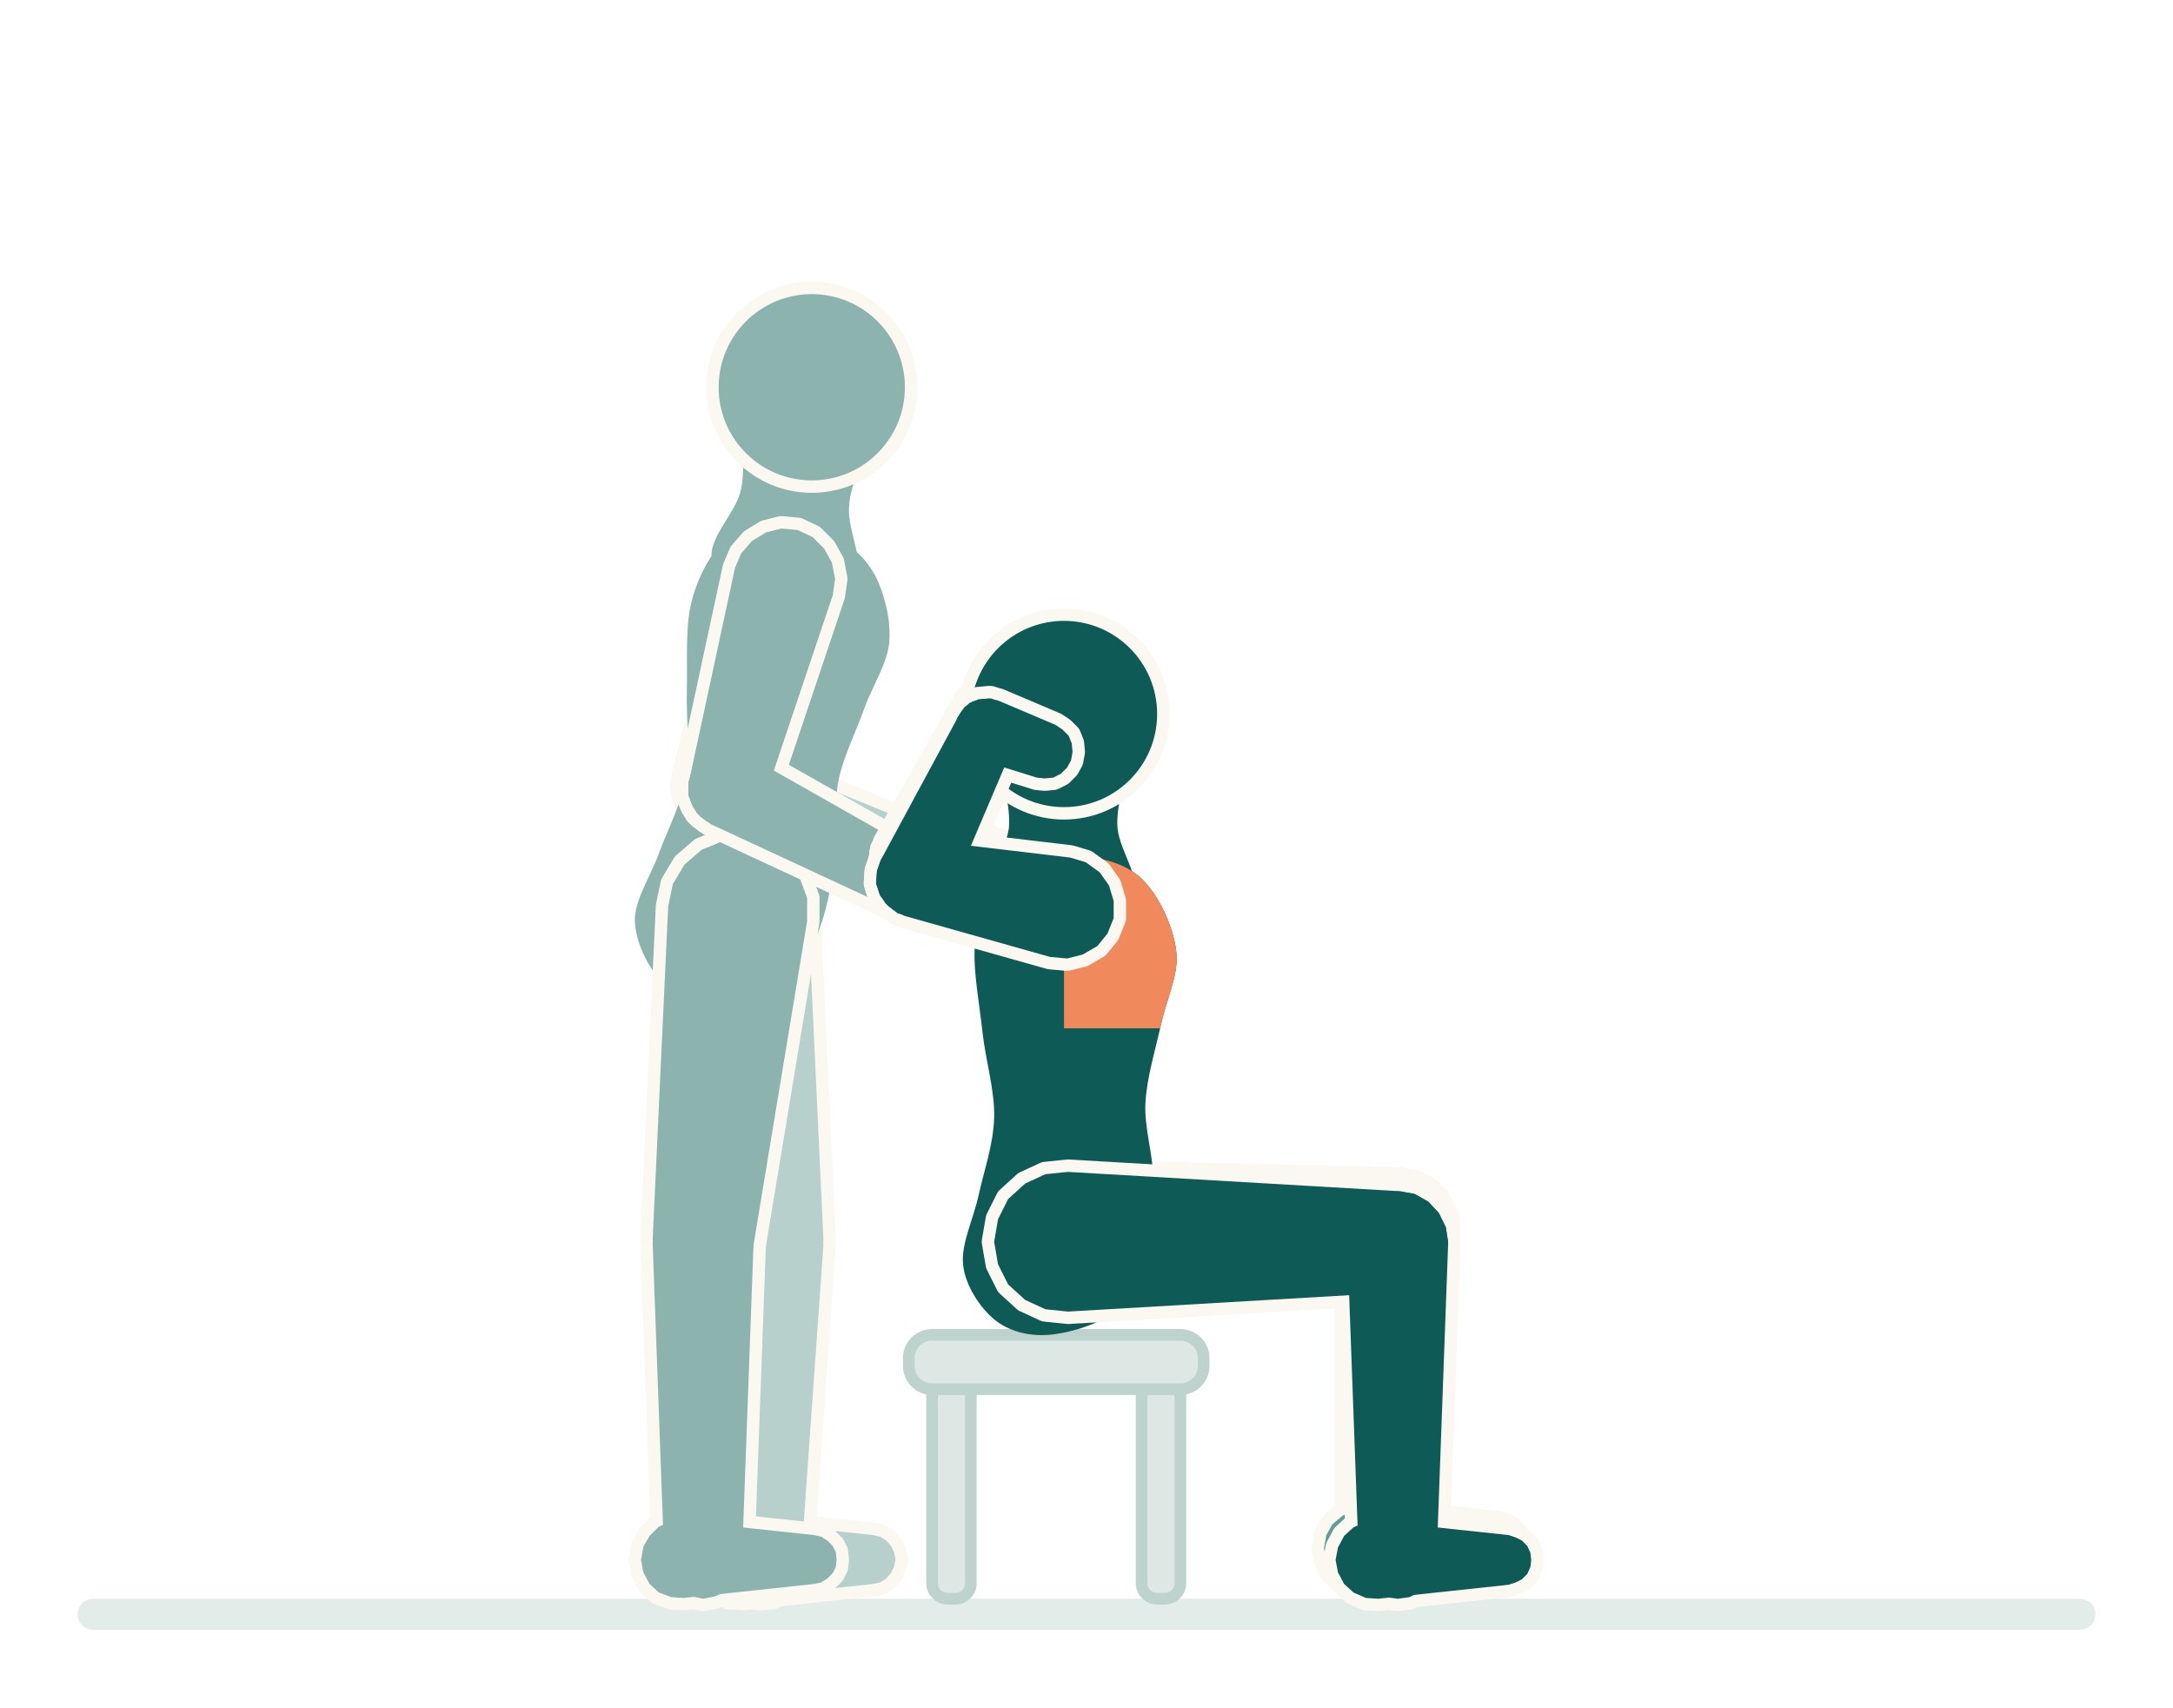
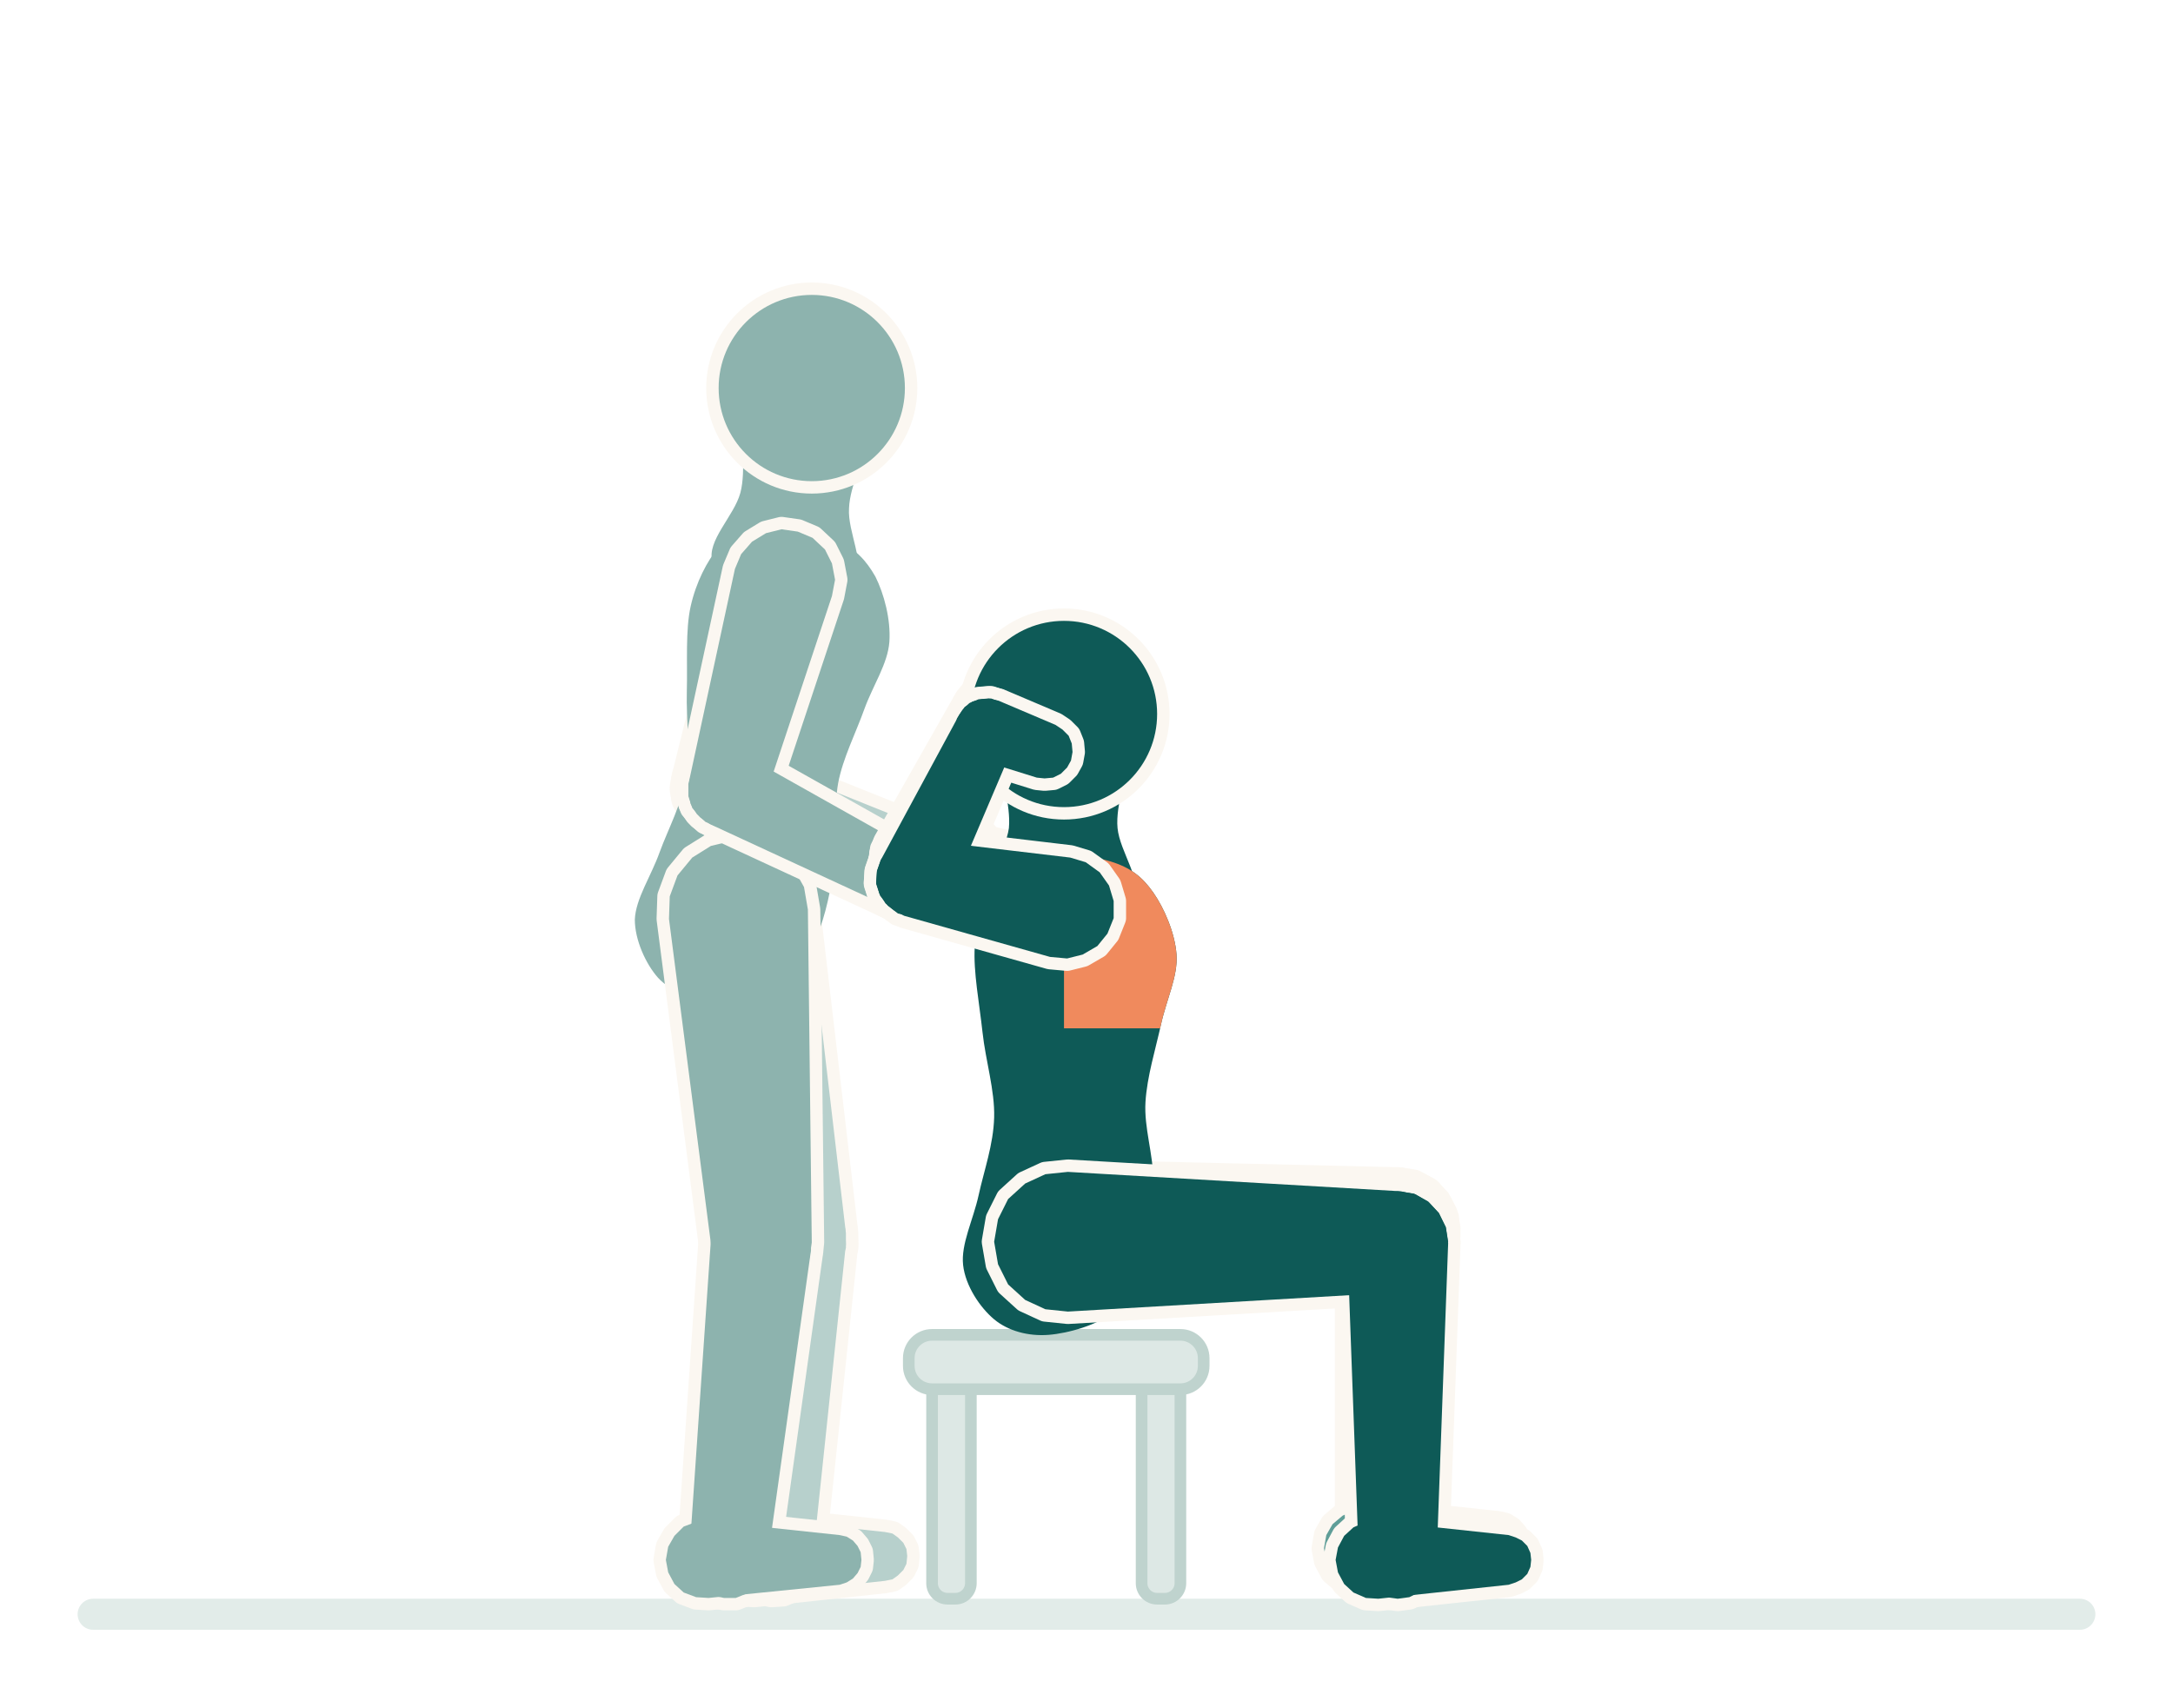
<svg xmlns="http://www.w3.org/2000/svg" viewBox="-137.1 -160 280 220" width="280" height="220">
  <defs>
    <clipPath id="ej-064-torso">
      <path d="M6 -49C8.6 -48.2 10.1 -47 11.5 -45C12.9 -43 14.3 -39.8 14.5 -37C14.7 -34.2 13.2 -31.2 12.5 -28C11.8 -24.8 10.7 -21.3 10.5 -18C10.3 -14.7 11.5 -11.3 11.5 -8C11.5 -4.7 11.3 -0.8 10.5 2C9.7 4.8 8.6 7.3 6.5 9C4.4 10.7 0.6 11.8 -2 12C-4.6 12.2 -7.2 11.5 -9 10C-10.8 8.5 -12.7 5.7 -13 3C-13.3 0.3 -11.7 -2.8 -11 -6C-10.3 -9.2 -9.1 -12.5 -9 -16C-8.9 -19.5 -10.1 -23.3 -10.5 -27C-10.9 -30.7 -11.7 -34.8 -11.5 -38C-11.2 -41.2 -10.2 -44 -9 -46C-7.7 -48 -6.5 -49.5 -4 -50C-1.5 -50.5 3.4 -49.8 6 -49Z" />
    </clipPath>
    <clipPath id="ej-064-cuello">
      <path d="M0 -38C-3.1 -38 -8.3 -41.4 -9.5 -44C-10.7 -46.5 -7.5 -50.2 -7.1 -53.3C-6.8 -56.4 -8.4 -60.1 -7.2 -62.6C-6 -65 -2.4 -68 0 -68C2.4 -68 6.1 -65 7.2 -62.6C8.4 -60.1 6.6 -56.4 6.9 -53.3C7.2 -50.2 10.2 -46.5 9 -44C7.9 -41.4 3.1 -38 0 -38Z" />
    </clipPath>
    <clipPath id="ej-064-c-torso">
      <path d="M12.8 -47.7C15.2 -46.5 16.5 -45.1 17.7 -43C18.8 -40.8 19.7 -37.5 19.5 -34.6C19.3 -31.8 17.4 -29 16.3 -26C15.2 -22.9 13.5 -19.6 12.9 -16.4C12.3 -13.1 13 -9.6 12.5 -6.3C12 -3 11.3 0.8 10.1 3.4C8.9 6.1 7.5 8.5 5.2 9.8C2.9 11.2 -1.1 11.8 -3.7 11.6C-6.2 11.4 -8.7 10.4 -10.3 8.7C-11.9 6.9 -13.3 3.8 -13.3 1.2C-13.2 -1.5 -11.2 -4.4 -10.1 -7.5C-9 -10.5 -7.3 -13.6 -6.7 -17.1C-6.1 -20.6 -6.7 -24.5 -6.6 -28.2C-6.5 -31.9 -6.8 -36.1 -6.1 -39.2C-5.4 -42.3 -4 -45 -2.5 -46.8C-1 -48.6 0.5 -49.9 3 -50.1C5.5 -50.2 10.3 -48.9 12.8 -47.7Z" />
    </clipPath>
    <clipPath id="ej-064-c-cuello">
      <path d="M5.3 -37.6C2.2 -38.1 -2.5 -42.2 -3.3 -44.9C-4.1 -47.6 -0.5 -50.8 0.3 -53.8C1.1 -56.8 0.1 -60.7 1.6 -63C3.1 -65.3 7.1 -67.7 9.5 -67.3C11.8 -67 15 -63.6 15.8 -61C16.6 -58.4 14.4 -54.9 14.3 -51.8C14.1 -48.7 16.5 -44.7 15 -42.3C13.5 -40 8.3 -37.2 5.3 -37.6Z" />
    </clipPath>
  </defs>
  <line x1="-125.1" y1="48" x2="130.9" y2="48" stroke="#E2ECE9" stroke-width="4" stroke-linecap="round" />
  <rect x="-17" y="16" width="5" height="30" rx="2" fill="#DDE8E5" stroke="#BFD3CE" stroke-width="1.5" />
  <rect x="10" y="16" width="5" height="30" rx="2" fill="#DDE8E5" stroke="#BFD3CE" stroke-width="1.5" />
  <rect x="-20" y="12" width="38" height="7" rx="3" fill="#DDE8E5" stroke="#BFD3CE" stroke-width="1.5" />
-   <g transform="translate(-42 -42.8)">
+   <g transform="translate(-42 -42.7)">
    <g>
-       <path d="M2.5 -14.1L1.8 -12.8L0.7 -11.7L-0.6 -11L-2.1 -10.8L-3.6 -11L-5 -11.7L-6.1 -12.7L-6.8 -14L-7.1 -15.5L-7 -17L-0.3 -44.1L0.5 -46.1L1.9 -47.6L3.7 -48.7L5.8 -49.1L7.9 -48.8L9.8 -47.9L11.3 -46.4L12.2 -44.5L12.5 -42.4L12.1 -40.4Z" fill="#FBF7F1" stroke="#FBF7F1" stroke-width="3.2" stroke-linejoin="round" />
-       <path d="M22.9 -11L23.9 -10.4L24.7 -9.5L25.2 -8.3L25.4 -7.1L25.1 -5.9L24.5 -4.9L23.7 -4L22.6 -3.5L21.4 -3.3L20.2 -3.5L-3.7 -11L-5.1 -11.7L-6.2 -12.9L-6.9 -14.3L-7.2 -15.9L-6.9 -17.5L-6.1 -18.9L-4.9 -20L-3.4 -20.6L-1.8 -20.8L-0.3 -20.4Z" fill="#FBF7F1" stroke="#FBF7F1" stroke-width="3.2" stroke-linejoin="round" />
-       <path d="M29.5 -10.9L30.6 -10.7L31.6 -10.1L32.3 -9.4L32.8 -8.4L33 -7.3L32.8 -6.2L32.3 -5.2L31.6 -4.4L30.6 -3.9L29.5 -3.7L21.6 -3.3L20.3 -3.4L19.1 -4L18.2 -4.9L17.6 -6L17.4 -7.3L17.6 -8.6L18.2 -9.7L19.1 -10.6L20.3 -11.1L21.6 -11.3Z" fill="#FBF7F1" stroke="#FBF7F1" stroke-width="3.2" stroke-linejoin="round" />
-       <path d="M2.5 -14.1L1.8 -12.8L0.7 -11.7L-0.6 -11L-2.1 -10.8L-3.6 -11L-5 -11.7L-6.1 -12.7L-6.8 -14L-7.1 -15.5L-7 -17L-0.3 -44.1L0.5 -46.1L1.9 -47.6L3.7 -48.7L5.8 -49.1L7.9 -48.8L9.8 -47.9L11.3 -46.4L12.2 -44.5L12.5 -42.4L12.1 -40.4Z" fill="#B7D0CC" />
-       <path d="M22.9 -11L23.9 -10.4L24.7 -9.5L25.2 -8.3L25.4 -7.1L25.1 -5.9L24.5 -4.9L23.7 -4L22.6 -3.5L21.4 -3.3L20.2 -3.5L-3.7 -11L-5.1 -11.7L-6.2 -12.9L-6.9 -14.3L-7.2 -15.9L-6.9 -17.5L-6.1 -18.9L-4.9 -20L-3.4 -20.6L-1.8 -20.8L-0.3 -20.4Z" fill="#B7D0CC" />
-       <path d="M29.5 -10.9L30.6 -10.7L31.6 -10.1L32.3 -9.4L32.8 -8.4L33 -7.3L32.8 -6.2L32.3 -5.2L31.6 -4.4L30.6 -3.9L29.5 -3.7L21.6 -3.3L20.3 -3.4L19.1 -4L18.2 -4.9L17.6 -6L17.4 -7.3L17.6 -8.6L18.2 -9.7L19.1 -10.6L20.3 -11.1L21.6 -11.3Z" fill="#B7D0CC" />
+       <path d="M2.5 -14.1L1.8 -12.8L0.7 -11.7L-0.7 -11L-2.1 -10.8L-3.6 -11L-5 -11.7L-6.1 -12.7L-6.9 -14L-7.2 -15.5L-7 -17L-0.3 -44.1L0.5 -46.1L1.9 -47.6L3.7 -48.7L5.8 -49.1L7.9 -48.8L9.8 -47.9L11.3 -46.4L12.2 -44.5L12.5 -42.4L12.1 -40.4Z" fill="#FBF7F1" stroke="#FBF7F1" stroke-width="3.2" stroke-linejoin="round" />
+       <path d="M22.9 -11.1L23.9 -10.5L24.7 -9.6L25.2 -8.5L25.4 -7.2L25.1 -6L24.5 -5L23.7 -4.1L22.6 -3.6L21.4 -3.4L20.2 -3.6L-3.7 -11L-5.1 -11.7L-6.2 -12.9L-7 -14.3L-7.2 -15.9L-6.9 -17.5L-6.1 -18.9L-4.9 -20L-3.5 -20.6L-1.9 -20.8L-0.3 -20.4Z" fill="#FBF7F1" stroke="#FBF7F1" stroke-width="3.2" stroke-linejoin="round" />
+       <path d="M29.5 -11L30.6 -10.8L31.6 -10.2L32.3 -9.4L32.8 -8.5L33 -7.4L32.8 -6.3L32.3 -5.3L31.6 -4.5L30.6 -4L29.5 -3.8L21.6 -3.4L20.3 -3.5L19.1 -4.1L18.2 -5L17.6 -6.1L17.4 -7.4L17.6 -8.7L18.2 -9.8L19.1 -10.7L20.3 -11.2L21.6 -11.4Z" fill="#FBF7F1" stroke="#FBF7F1" stroke-width="3.2" stroke-linejoin="round" />
+       <path d="M2.5 -14.1L1.8 -12.8L0.7 -11.7L-0.7 -11L-2.1 -10.8L-3.6 -11L-5 -11.7L-6.1 -12.7L-6.9 -14L-7.2 -15.5L-7 -17L-0.3 -44.1L0.5 -46.1L1.9 -47.6L3.7 -48.7L5.8 -49.1L7.9 -48.8L9.8 -47.9L11.3 -46.4L12.2 -44.5L12.5 -42.4L12.1 -40.4Z" fill="#B7D0CC" />
+       <path d="M22.9 -11.1L23.9 -10.5L24.7 -9.6L25.2 -8.5L25.4 -7.2L25.1 -6L24.5 -5L23.7 -4.1L22.6 -3.6L21.4 -3.4L20.2 -3.6L-3.7 -11L-5.1 -11.7L-6.2 -12.9L-7 -14.3L-7.2 -15.9L-6.9 -17.5L-6.1 -18.9L-4.9 -20L-3.5 -20.6L-1.9 -20.8L-0.3 -20.4Z" fill="#B7D0CC" />
+       <path d="M29.5 -11L30.6 -10.8L31.6 -10.2L32.3 -9.4L32.8 -8.5L33 -7.4L32.8 -6.3L32.3 -5.3L31.6 -4.5L30.6 -4L29.5 -3.8L21.6 -3.4L20.3 -3.5L19.1 -4.1L18.2 -5L17.6 -6.1L17.4 -7.4L17.6 -8.7L18.2 -9.8L19.1 -10.7L20.3 -11.2L21.6 -11.4Z" fill="#B7D0CC" />
    </g>
    <g>
-       <path d="M11 42.5L10.8 44.4L10 46.2L8.7 47.7L7.1 48.7L5.2 49.2L3.2 49.1L1.4 48.5L-0.2 47.3L-1.3 45.7L-1.9 43.8L-8.9 1.5L-8.9 -1.5L-7.9 -4.2L-6.2 -6.5L-3.8 -8.2L-0.9 -9L2 -8.8L4.7 -7.7L6.9 -5.8L8.4 -3.3L9 -0.4Z" fill="#FBF7F1" stroke="#FBF7F1" stroke-width="3.2" stroke-linejoin="round" />
-       <path d="M8.1 84.1L7.7 85.6L6.9 86.9L5.8 87.9L4.4 88.6L2.9 88.7L1.4 88.5L0 87.7L-1 86.6L-1.7 85.3L-1.9 83.7L-2 42.8L-1.7 40.7L-0.7 38.9L0.8 37.4L2.7 36.5L4.7 36.3L6.8 36.7L8.6 37.7L10 39.2L10.8 41.2L11 43.2Z" fill="#FBF7F1" stroke="#FBF7F1" stroke-width="3.2" stroke-linejoin="round" />
-       <path d="M17.4 80.6L18.3 80.8L19.1 81.3L19.7 82L20.1 82.8L20.3 83.7L20.1 84.7L19.7 85.5L19.1 86.2L18.3 86.7L17.4 86.9L0.6 88.7L-1.1 88.6L-2.6 88L-3.9 86.8L-4.7 85.4L-4.9 83.7L-4.7 82.1L-3.9 80.6L-2.6 79.5L-1.1 78.9L0.6 78.8Z" fill="#FBF7F1" stroke="#FBF7F1" stroke-width="3.2" stroke-linejoin="round" />
-       <path d="M11 42.5L10.8 44.4L10 46.2L8.7 47.7L7.1 48.7L5.2 49.2L3.2 49.1L1.4 48.5L-0.2 47.3L-1.3 45.7L-1.9 43.8L-8.9 1.5L-8.9 -1.5L-7.9 -4.2L-6.2 -6.5L-3.8 -8.2L-0.9 -9L2 -8.8L4.7 -7.7L6.9 -5.8L8.4 -3.3L9 -0.4Z" fill="#B7D0CC" />
-       <path d="M8.1 84.1L7.7 85.6L6.9 86.9L5.8 87.9L4.4 88.6L2.9 88.7L1.4 88.5L0 87.7L-1 86.6L-1.7 85.3L-1.9 83.7L-2 42.8L-1.7 40.7L-0.7 38.9L0.8 37.4L2.7 36.5L4.7 36.3L6.8 36.7L8.6 37.7L10 39.2L10.8 41.2L11 43.2Z" fill="#B7D0CC" />
-       <path d="M17.4 80.6L18.3 80.8L19.1 81.3L19.7 82L20.1 82.8L20.3 83.7L20.1 84.7L19.7 85.5L19.1 86.2L18.3 86.7L17.4 86.9L0.6 88.7L-1.1 88.6L-2.6 88L-3.9 86.8L-4.7 85.4L-4.9 83.7L-4.7 82.1L-3.9 80.6L-2.6 79.5L-1.1 78.9L0.6 78.8Z" fill="#B7D0CC" />
+       <path d="M13.9 41.6L13.9 43.5L13.2 45.4L12 47L10.5 48.1L8.6 48.7L6.6 48.8L4.8 48.3L3.1 47.2L1.9 45.7L1.1 43.8L-8.8 2.1L-9 -0.8L-8.2 -3.7L-6.6 -6.1L-4.3 -7.9L-1.6 -8.9L1.4 -8.9L4.1 -8L6.5 -6.3L8.1 -3.9L8.9 -1Z" fill="#FBF7F1" stroke="#FBF7F1" stroke-width="3.2" stroke-linejoin="round" />
+       <path d="M9.6 83.8L9.2 85.3L8.4 86.5L7.2 87.5L5.8 88.1L4.3 88.2L2.8 87.9L1.4 87.1L0.4 86L-0.2 84.6L-0.4 83.1L1 42.1L1.4 40.1L2.4 38.3L3.9 36.9L5.8 36.1L7.9 35.9L9.9 36.3L11.7 37.4L13.1 39L13.8 41L13.9 43Z" fill="#FBF7F1" stroke="#FBF7F1" stroke-width="3.2" stroke-linejoin="round" />
+       <path d="M18.9 80.1L19.9 80.3L20.6 80.8L21.3 81.5L21.7 82.3L21.8 83.2L21.7 84.2L21.3 85L20.6 85.7L19.9 86.2L18.9 86.4L2.1 88.2L0.5 88.1L-1.1 87.5L-2.3 86.4L-3.1 84.9L-3.4 83.2L-3.1 81.6L-2.3 80.1L-1.1 79L0.5 78.4L2.1 78.3Z" fill="#FBF7F1" stroke="#FBF7F1" stroke-width="3.2" stroke-linejoin="round" />
+       <path d="M13.9 41.6L13.9 43.5L13.2 45.4L12 47L10.5 48.1L8.6 48.7L6.6 48.8L4.8 48.3L3.1 47.2L1.9 45.7L1.1 43.8L-8.8 2.1L-9 -0.8L-8.2 -3.7L-6.6 -6.1L-4.3 -7.9L-1.6 -8.9L1.4 -8.9L4.1 -8L6.5 -6.3L8.1 -3.9L8.9 -1Z" fill="#B7D0CC" />
+       <path d="M9.6 83.8L9.2 85.3L8.4 86.5L7.2 87.5L5.8 88.1L4.3 88.2L2.8 87.9L1.4 87.1L0.4 86L-0.2 84.6L-0.4 83.1L1 42.1L1.4 40.1L2.4 38.3L3.9 36.9L5.8 36.1L7.9 35.9L9.9 36.3L11.7 37.4L13.1 39L13.8 41L13.9 43Z" fill="#B7D0CC" />
+       <path d="M18.9 80.1L19.9 80.3L20.6 80.8L21.3 81.5L21.7 82.3L21.8 83.2L21.7 84.2L21.3 85L20.6 85.7L19.9 86.2L18.9 86.4L2.1 88.2L0.5 88.1L-1.1 87.5L-2.3 86.4L-3.1 84.9L-3.4 83.2L-3.1 81.6L-2.3 80.1L-1.1 79L0.5 78.4L2.1 78.3Z" fill="#B7D0CC" />
    </g>
    <path d="M12.8 -47.7C15.2 -46.5 16.5 -45.1 17.7 -43C18.8 -40.8 19.7 -37.5 19.5 -34.6C19.3 -31.8 17.4 -29 16.3 -26C15.2 -22.9 13.5 -19.6 12.9 -16.4C12.3 -13.1 13 -9.6 12.5 -6.3C12 -3 11.3 0.8 10.1 3.4C8.9 6.1 7.5 8.5 5.2 9.8C2.9 11.2 -1.1 11.8 -3.7 11.6C-6.2 11.4 -8.7 10.4 -10.3 8.7C-11.9 6.9 -13.3 3.8 -13.3 1.2C-13.2 -1.5 -11.2 -4.4 -10.1 -7.5C-9 -10.5 -7.3 -13.6 -6.7 -17.1C-6.1 -20.6 -6.7 -24.5 -6.6 -28.2C-6.5 -31.9 -6.8 -36.1 -6.1 -39.2C-5.4 -42.3 -4 -45 -2.5 -46.8C-1 -48.6 0.5 -49.9 3 -50.1C5.5 -50.2 10.3 -48.9 12.8 -47.7Z" fill="#8DB3AE" />
    <path d="M5.3 -37.6C2.2 -38.1 -2.5 -42.2 -3.3 -44.9C-4.1 -47.6 -0.5 -50.8 0.3 -53.8C1.1 -56.8 0.1 -60.7 1.6 -63C3.1 -65.3 7.1 -67.7 9.5 -67.3C11.8 -67 15 -63.6 15.8 -61C16.6 -58.4 14.4 -54.9 14.3 -51.8C14.1 -48.7 16.5 -44.7 15 -42.3C13.5 -40 8.3 -37.2 5.3 -37.6Z" fill="#8DB3AE" />
    <circle cx="9.5" cy="-67.3" r="12" fill="#8DB3AE" stroke="#FBF7F1" stroke-width="3.2" paint-order="stroke" />
    <g>
-       <path d="M1.9 43.8L1.3 45.7L0.2 47.3L-1.4 48.5L-3.2 49.1L-5.2 49.2L-7.1 48.7L-8.7 47.7L-10 46.2L-10.8 44.4L-11 42.5L-9 -0.4L-8.4 -3.3L-6.9 -5.8L-4.7 -7.7L-2 -8.8L0.9 -9L3.8 -8.2L6.2 -6.5L7.9 -4.2L8.9 -1.5L8.9 1.5Z" fill="#FBF7F1" stroke="#FBF7F1" stroke-width="3.2" stroke-linejoin="round" />
-       <path d="M0.5 83.9L0.2 85.4L-0.5 86.8L-1.6 87.9L-3 88.5L-4.5 88.8L-6 88.5L-7.4 87.9L-8.5 86.8L-9.2 85.4L-9.5 83.9L-11 43L-10.7 40.9L-9.8 39.1L-8.4 37.6L-6.5 36.6L-4.5 36.3L-2.4 36.6L-0.6 37.6L0.8 39.1L1.7 40.9L2 43Z" fill="#FBF7F1" stroke="#FBF7F1" stroke-width="3.2" stroke-linejoin="round" />
-       <path d="M9.8 80.6L10.7 80.8L11.5 81.3L12.2 82L12.6 82.8L12.7 83.8L12.6 84.7L12.2 85.5L11.5 86.2L10.7 86.7L9.8 86.9L-7 88.7L-8.6 88.6L-10.2 88L-11.4 86.9L-12.2 85.4L-12.5 83.8L-12.2 82.1L-11.4 80.7L-10.2 79.5L-8.6 78.9L-7 78.8Z" fill="#FBF7F1" stroke="#FBF7F1" stroke-width="3.2" stroke-linejoin="round" />
-       <path d="M1.9 43.8L1.3 45.7L0.2 47.3L-1.4 48.5L-3.2 49.1L-5.2 49.2L-7.1 48.7L-8.7 47.7L-10 46.2L-10.8 44.4L-11 42.5L-9 -0.4L-8.4 -3.3L-6.9 -5.8L-4.7 -7.7L-2 -8.8L0.9 -9L3.8 -8.2L6.2 -6.5L7.9 -4.2L8.9 -1.5L8.9 1.5Z" fill="#8DB3AE" />
-       <path d="M0.5 83.9L0.2 85.4L-0.5 86.8L-1.6 87.9L-3 88.5L-4.5 88.8L-6 88.5L-7.4 87.9L-8.5 86.8L-9.2 85.4L-9.5 83.9L-11 43L-10.7 40.9L-9.8 39.1L-8.4 37.6L-6.5 36.6L-4.5 36.3L-2.4 36.6L-0.6 37.6L0.8 39.1L1.7 40.9L2 43Z" fill="#8DB3AE" />
-       <path d="M9.8 80.6L10.7 80.8L11.5 81.3L12.2 82L12.6 82.8L12.7 83.8L12.6 84.7L12.2 85.5L11.5 86.2L10.7 86.7L9.8 86.9L-7 88.7L-8.6 88.6L-10.2 88L-11.4 86.9L-12.2 85.4L-12.5 83.8L-12.2 82.1L-11.4 80.7L-10.2 79.5L-8.6 78.9L-7 78.8Z" fill="#8DB3AE" />
+       <path d="M9.5 42.8L9.2 44.8L8.4 46.5L7.1 48L5.4 48.9L3.5 49.4L1.5 49.2L-0.3 48.5L-1.8 47.2L-2.9 45.6L-3.4 43.7L-8.9 1.1L-8.8 -1.8L-7.8 -4.5L-5.9 -6.8L-3.5 -8.3L-0.6 -9L2.3 -8.7L4.9 -7.5L7.1 -5.5L8.5 -3L9 -0.1Z" fill="#FBF7F1" stroke="#FBF7F1" stroke-width="3.2" stroke-linejoin="round" />
+       <path d="M3.7 84.4L3.2 85.8L2.4 87.1L1.2 88L-0.3 88.6L-1.8 88.6L-3.3 88.3L-4.6 87.4L-5.6 86.3L-6.1 84.9L-6.3 83.3L-3.5 42.5L-3 40.4L-1.9 38.7L-0.3 37.3L1.6 36.5L3.7 36.4L5.7 37L7.4 38.1L8.7 39.8L9.4 41.7L9.4 43.8Z" fill="#FBF7F1" stroke="#FBF7F1" stroke-width="3.2" stroke-linejoin="round" />
+       <path d="M13.1 80.5L14 80.7L14.8 81.2L15.4 81.9L15.8 82.7L15.9 83.7L15.8 84.6L15.4 85.4L14.8 86.1L14 86.6L13.1 86.9L-3.8 88.6L-5.4 88.5L-7 87.9L-8.2 86.8L-9 85.3L-9.3 83.7L-9 82L-8.2 80.6L-7 79.4L-5.4 78.8L-3.8 78.7Z" fill="#FBF7F1" stroke="#FBF7F1" stroke-width="3.2" stroke-linejoin="round" />
+       <path d="M9.5 42.8L9.2 44.8L8.4 46.5L7.1 48L5.4 48.9L3.5 49.4L1.5 49.2L-0.3 48.5L-1.8 47.2L-2.9 45.6L-3.4 43.7L-8.9 1.1L-8.8 -1.8L-7.8 -4.5L-5.9 -6.8L-3.5 -8.3L-0.6 -9L2.3 -8.7L4.9 -7.5L7.1 -5.5L8.5 -3L9 -0.1Z" fill="#8DB3AE" />
+       <path d="M3.7 84.4L3.2 85.8L2.4 87.1L1.2 88L-0.3 88.6L-1.8 88.6L-3.3 88.3L-4.6 87.4L-5.6 86.3L-6.1 84.9L-6.3 83.3L-3.5 42.5L-3 40.4L-1.9 38.7L-0.3 37.3L1.6 36.5L3.7 36.4L5.7 37L7.4 38.1L8.7 39.8L9.4 41.7L9.4 43.8Z" fill="#8DB3AE" />
+       <path d="M13.1 80.5L14 80.7L14.8 81.2L15.4 81.9L15.8 82.7L15.9 83.7L15.8 84.6L15.4 85.4L14.8 86.1L14 86.6L13.1 86.9L-3.8 88.6L-5.4 88.5L-7 87.9L-8.2 86.8L-9 85.3L-9.3 83.7L-9 82L-8.2 80.6L-7 79.4L-5.4 78.8L-3.8 78.7Z" fill="#8DB3AE" />
    </g>
    <g>
-       <path d="M3.3 -14L2.6 -12.7L1.6 -11.6L0.2 -10.9L-1.2 -10.6L-2.7 -10.8L-4.1 -11.4L-5.3 -12.4L-6 -13.7L-6.4 -15.1L-6.3 -16.6L-0.4 -44L0.4 -45.9L1.8 -47.5L3.6 -48.6L5.6 -49.1L7.7 -48.9L9.6 -48L11.1 -46.5L12.1 -44.7L12.5 -42.6L12.2 -40.5Z" fill="#FBF7F1" stroke="#FBF7F1" stroke-width="3.2" stroke-linejoin="round" />
-       <path d="M22.8 -7.6L23.7 -6.8L24.4 -5.8L24.7 -4.6L24.7 -3.4L24.3 -2.3L23.6 -1.3L22.6 -0.5L21.5 -0.1L20.3 -0.1L19.1 -0.5L-3.5 -11L-4.9 -12L-5.8 -13.2L-6.4 -14.7L-6.4 -16.4L-5.9 -17.9L-4.9 -19.2L-3.6 -20.1L-2.1 -20.5L-0.5 -20.5L1.1 -19.9Z" fill="#FBF7F1" stroke="#FBF7F1" stroke-width="3.2" stroke-linejoin="round" />
-       <path d="M29 -7.7L30 -7.5L31 -6.9L31.7 -6.1L32.2 -5.2L32.4 -4.1L32.2 -3L31.7 -2L31 -1.2L30 -0.7L29 -0.5L21 -0.1L19.7 -0.2L18.5 -0.8L17.6 -1.7L17 -2.8L16.8 -4.1L17 -5.4L17.6 -6.5L18.5 -7.4L19.7 -7.9L21 -8.1Z" fill="#FBF7F1" stroke="#FBF7F1" stroke-width="3.2" stroke-linejoin="round" />
-       <path d="M3.3 -14L2.6 -12.7L1.6 -11.6L0.2 -10.9L-1.2 -10.6L-2.7 -10.8L-4.1 -11.4L-5.3 -12.4L-6 -13.7L-6.4 -15.1L-6.3 -16.6L-0.4 -44L0.4 -45.9L1.8 -47.5L3.6 -48.6L5.6 -49.1L7.7 -48.9L9.6 -48L11.1 -46.5L12.1 -44.7L12.5 -42.6L12.2 -40.5Z" fill="#8DB3AE" />
-       <path d="M22.8 -7.6L23.7 -6.8L24.4 -5.8L24.7 -4.6L24.7 -3.4L24.3 -2.3L23.6 -1.3L22.6 -0.5L21.5 -0.1L20.3 -0.1L19.1 -0.5L-3.5 -11L-4.9 -12L-5.8 -13.2L-6.4 -14.7L-6.4 -16.4L-5.9 -17.9L-4.9 -19.2L-3.6 -20.1L-2.1 -20.5L-0.5 -20.5L1.1 -19.9Z" fill="#8DB3AE" />
-       <path d="M29 -7.7L30 -7.5L31 -6.9L31.7 -6.1L32.2 -5.2L32.4 -4.1L32.2 -3L31.7 -2L31 -1.2L30 -0.7L29 -0.5L21 -0.1L19.7 -0.2L18.5 -0.8L17.6 -1.7L17 -2.8L16.8 -4.1L17 -5.4L17.6 -6.5L18.5 -7.4L19.7 -7.9L21 -8.1Z" fill="#8DB3AE" />
+       <path d="M3.3 -14L2.6 -12.7L1.5 -11.6L0.2 -10.9L-1.3 -10.6L-2.8 -10.8L-4.2 -11.4L-5.3 -12.4L-6.1 -13.7L-6.4 -15.2L-6.3 -16.7L-0.4 -44L0.4 -45.9L1.8 -47.5L3.6 -48.6L5.6 -49.1L7.7 -48.8L9.6 -48L11.2 -46.5L12.1 -44.7L12.5 -42.6L12.1 -40.5Z" fill="#FBF7F1" stroke="#FBF7F1" stroke-width="3.2" stroke-linejoin="round" />
+       <path d="M22.7 -7.7L23.7 -6.9L24.4 -5.9L24.7 -4.7L24.7 -3.5L24.3 -2.4L23.6 -1.4L22.6 -0.6L21.5 -0.2L20.3 -0.2L19.1 -0.6L-3.6 -11.1L-4.9 -12L-5.9 -13.2L-6.4 -14.7L-6.4 -16.3L-5.9 -17.9L-5 -19.2L-3.6 -20.1L-2.1 -20.5L-0.5 -20.5L1 -19.9Z" fill="#FBF7F1" stroke="#FBF7F1" stroke-width="3.2" stroke-linejoin="round" />
+       <path d="M29 -7.8L30 -7.6L31 -7L31.7 -6.2L32.2 -5.3L32.4 -4.2L32.2 -3.1L31.7 -2.1L31 -1.3L30 -0.8L29 -0.6L21 -0.2L19.7 -0.3L18.5 -0.9L17.6 -1.8L17 -2.9L16.8 -4.2L17 -5.5L17.6 -6.6L18.5 -7.5L19.7 -8L21 -8.2Z" fill="#FBF7F1" stroke="#FBF7F1" stroke-width="3.2" stroke-linejoin="round" />
+       <path d="M3.3 -14L2.6 -12.7L1.5 -11.6L0.2 -10.9L-1.3 -10.6L-2.8 -10.8L-4.2 -11.4L-5.3 -12.4L-6.1 -13.7L-6.4 -15.2L-6.3 -16.7L-0.4 -44L0.4 -45.9L1.8 -47.5L3.6 -48.6L5.6 -49.1L7.7 -48.8L9.6 -48L11.2 -46.5L12.1 -44.7L12.5 -42.6L12.1 -40.5Z" fill="#8DB3AE" />
+       <path d="M22.7 -7.7L23.7 -6.9L24.4 -5.9L24.7 -4.7L24.7 -3.5L24.3 -2.4L23.6 -1.4L22.6 -0.6L21.5 -0.2L20.3 -0.2L19.1 -0.6L-3.6 -11.1L-4.9 -12L-5.9 -13.2L-6.4 -14.7L-6.4 -16.3L-5.9 -17.9L-5 -19.2L-3.6 -20.1L-2.1 -20.5L-0.5 -20.5L1 -19.9Z" fill="#8DB3AE" />
+       <path d="M29 -7.8L30 -7.6L31 -7L31.7 -6.2L32.2 -5.3L32.4 -4.2L32.2 -3.1L31.7 -2.1L31 -1.3L30 -0.8L29 -0.6L21 -0.2L19.7 -0.3L18.5 -0.9L17.6 -1.8L17 -2.9L16.8 -4.2L17 -5.5L17.6 -6.6L18.5 -7.5L19.7 -8L21 -8.2Z" fill="#8DB3AE" />
    </g>
  </g>
  <g>
    <path d="M-20.5 -44.4L-21.8 -45.2L-22.8 -46.3L-23.4 -47.7L-23.6 -49.1L-23.4 -50.6L-22.7 -51.9L-21.7 -53L-20.4 -53.7L-18.9 -54.1L-17.5 -53.9L1.5 -49.3L3.5 -48.5L5.1 -47.1L6.1 -45.2L6.5 -43.1L6.2 -41L5.2 -39.1L3.7 -37.6L1.7 -36.7L-0.4 -36.5L-2.5 -37Z" fill="#FBF7F1" stroke="#FBF7F1" stroke-width="3.2" stroke-linejoin="round" />
    <path d="M-12.5 -70L-11.7 -70.9L-10.7 -71.6L-9.6 -72L-8.3 -71.9L-7.2 -71.6L-6.2 -70.9L-5.5 -69.9L-5.1 -68.7L-5 -67.5L-5.4 -66.4L-14.1 -47L-15 -45.7L-16.2 -44.7L-17.8 -44.1L-19.4 -44.1L-20.9 -44.6L-22.2 -45.6L-23.1 -46.9L-23.6 -48.4L-23.5 -50L-23 -51.5Z" fill="#FBF7F1" stroke="#FBF7F1" stroke-width="3.2" stroke-linejoin="round" />
    <path d="M-0.1 -68.6L0.8 -68L1.6 -67.2L2 -66.2L2.1 -65.1L1.9 -64L1.4 -63.1L0.6 -62.3L-0.4 -61.8L-1.5 -61.7L-2.5 -61.8L-10.2 -64.2L-11.3 -64.8L-12.2 -65.7L-12.8 -66.8L-13 -68.1L-12.8 -69.4L-12.1 -70.5L-11.2 -71.4L-10 -71.9L-8.7 -72L-7.4 -71.7Z" fill="#FBF7F1" stroke="#FBF7F1" stroke-width="3.2" stroke-linejoin="round" />
    <path d="M-20.5 -44.4L-21.8 -45.2L-22.8 -46.3L-23.4 -47.7L-23.6 -49.1L-23.4 -50.6L-22.7 -51.9L-21.7 -53L-20.4 -53.7L-18.9 -54.1L-17.5 -53.9L1.5 -49.3L3.5 -48.5L5.1 -47.1L6.1 -45.2L6.5 -43.1L6.2 -41L5.2 -39.1L3.7 -37.6L1.7 -36.7L-0.4 -36.5L-2.5 -37Z" fill="#5F9E98" />
    <path d="M-12.5 -70L-11.7 -70.9L-10.7 -71.6L-9.6 -72L-8.3 -71.9L-7.2 -71.6L-6.2 -70.9L-5.5 -69.9L-5.1 -68.7L-5 -67.5L-5.4 -66.4L-14.1 -47L-15 -45.7L-16.2 -44.7L-17.8 -44.1L-19.4 -44.1L-20.9 -44.6L-22.2 -45.6L-23.1 -46.9L-23.6 -48.4L-23.5 -50L-23 -51.5Z" fill="#5F9E98" />
    <path d="M-0.1 -68.6L0.8 -68L1.6 -67.2L2 -66.2L2.1 -65.1L1.9 -64L1.4 -63.1L0.6 -62.3L-0.4 -61.8L-1.5 -61.7L-2.5 -61.8L-10.2 -64.2L-11.3 -64.8L-12.2 -65.7L-12.8 -66.8L-13 -68.1L-12.8 -69.4L-12.1 -70.5L-11.2 -71.4L-10 -71.9L-8.7 -72L-7.4 -71.7Z" fill="#5F9E98" />
  </g>
  <g>
    <path d="M43.1 -8L45.1 -7.7L46.8 -6.8L48.2 -5.4L49.1 -3.7L49.5 -1.7L49.2 0.2L48.4 2L47.2 3.5L45.5 4.5L43.6 5L0.8 9L-2.1 8.8L-4.8 7.6L-7 5.7L-8.4 3.2L-9 0.3L-8.6 -2.6L-7.3 -5.2L-5.3 -7.3L-2.7 -8.6L0.2 -9Z" fill="#FBF7F1" stroke="#FBF7F1" stroke-width="3.2" stroke-linejoin="round" />
    <path d="M46.5 39.8L46.2 41.3L45.4 42.6L44.3 43.7L42.9 44.3L41.4 44.5L39.9 44.2L38.5 43.5L37.5 42.4L36.8 41L36.5 39.5L36.5 -1.5L36.8 -3.5L37.8 -5.4L39.3 -6.8L41.1 -7.7L43.2 -8L45.2 -7.6L47.1 -6.6L48.4 -5L49.3 -3.1L49.5 -1Z" fill="#FBF7F1" stroke="#FBF7F1" stroke-width="3.2" stroke-linejoin="round" />
    <path d="M55.9 36.3L56.8 36.5L57.6 37L58.2 37.7L58.6 38.6L58.7 39.5L58.6 40.4L58.2 41.2L57.6 41.9L56.8 42.4L55.9 42.7L39.1 44.4L37.4 44.3L35.9 43.7L34.6 42.6L33.8 41.1L33.5 39.5L33.8 37.8L34.6 36.4L35.9 35.3L37.4 34.6L39.1 34.5Z" fill="#FBF7F1" stroke="#FBF7F1" stroke-width="3.2" stroke-linejoin="round" />
    <path d="M43.1 -8L45.1 -7.7L46.8 -6.8L48.2 -5.4L49.1 -3.7L49.5 -1.7L49.2 0.2L48.4 2L47.2 3.5L45.5 4.5L43.6 5L0.8 9L-2.1 8.8L-4.8 7.6L-7 5.7L-8.4 3.2L-9 0.3L-8.6 -2.6L-7.3 -5.2L-5.3 -7.3L-2.7 -8.6L0.2 -9Z" fill="#5F9E98" />
    <path d="M46.5 39.8L46.2 41.3L45.4 42.6L44.3 43.7L42.9 44.3L41.4 44.5L39.9 44.2L38.5 43.5L37.5 42.4L36.8 41L36.5 39.5L36.5 -1.5L36.8 -3.5L37.8 -5.4L39.3 -6.8L41.1 -7.7L43.2 -8L45.2 -7.6L47.1 -6.6L48.4 -5L49.3 -3.1L49.5 -1Z" fill="#5F9E98" />
    <path d="M55.9 36.3L56.8 36.5L57.6 37L58.2 37.7L58.6 38.6L58.7 39.5L58.6 40.4L58.2 41.2L57.6 41.9L56.8 42.4L55.9 42.7L39.1 44.4L37.4 44.3L35.9 43.7L34.6 42.6L33.8 41.1L33.5 39.5L33.8 37.8L34.6 36.4L35.9 35.3L37.4 34.6L39.1 34.5Z" fill="#5F9E98" />
  </g>
  <path d="M6 -49C8.6 -48.2 10.1 -47 11.5 -45C12.9 -43 14.3 -39.8 14.5 -37C14.7 -34.2 13.2 -31.2 12.5 -28C11.8 -24.8 10.7 -21.3 10.5 -18C10.3 -14.7 11.5 -11.3 11.5 -8C11.5 -4.7 11.3 -0.8 10.5 2C9.7 4.8 8.6 7.3 6.5 9C4.4 10.7 0.6 11.8 -2 12C-4.6 12.2 -7.2 11.5 -9 10C-10.8 8.5 -12.7 5.7 -13 3C-13.3 0.3 -11.7 -2.8 -11 -6C-10.3 -9.2 -9.1 -12.5 -9 -16C-8.9 -19.5 -10.1 -23.3 -10.5 -27C-10.9 -30.7 -11.7 -34.8 -11.5 -38C-11.2 -41.2 -10.2 -44 -9 -46C-7.7 -48 -6.5 -49.5 -4 -50C-1.5 -50.5 3.4 -49.8 6 -49Z" fill="#0E5A57" />
  <path d="M0 -38C-3.1 -38 -8.3 -41.4 -9.5 -44C-10.7 -46.5 -7.5 -50.2 -7.1 -53.3C-6.8 -56.4 -8.4 -60.1 -7.2 -62.6C-6 -65 -2.4 -68 0 -68C2.4 -68 6.1 -65 7.2 -62.6C8.4 -60.1 6.6 -56.4 6.9 -53.3C7.2 -50.2 10.2 -46.5 9 -44C7.9 -41.4 3.1 -38 0 -38Z" fill="#0E5A57" />
  <path d="M0 -27.5L0 -55L40 -55L40 -27.5Z" fill="#F08A5D" clip-path="url(#ej-064-torso)" />
  <circle cx="0" cy="-68" r="12" fill="#0E5A57" stroke="#FBF7F1" stroke-width="3.2" paint-order="stroke" />
  <g>
    <path d="M43.4 -6.5L45.3 -6.1L47 -5.1L48.3 -3.7L49.2 -1.9L49.5 0L49.2 1.9L48.3 3.7L47 5.1L45.3 6.1L43.4 6.5L0.5 9L-2.4 8.7L-5 7.5L-7.2 5.5L-8.5 2.9L-9 0L-8.5 -2.9L-7.2 -5.5L-5 -7.5L-2.4 -8.7L0.5 -9Z" fill="#FBF7F1" stroke="#FBF7F1" stroke-width="3.2" stroke-linejoin="round" />
    <path d="M48 41.2L47.7 42.7L47 44L45.9 45.1L44.5 45.8L43 46L41.5 45.8L40.1 45.1L39 44L38.3 42.7L38 41.2L36.5 0.2L36.8 -1.8L37.7 -3.7L39.1 -5.2L40.9 -6.2L43 -6.5L45.1 -6.2L46.9 -5.2L48.3 -3.7L49.2 -1.8L49.5 0.2Z" fill="#FBF7F1" stroke="#FBF7F1" stroke-width="3.2" stroke-linejoin="round" />
    <path d="M57.3 37.8L58.2 38.1L59 38.5L59.7 39.2L60.1 40.1L60.2 41L60.1 41.9L59.7 42.8L59 43.5L58.2 43.9L57.3 44.2L40.5 46L38.9 45.9L37.3 45.2L36.1 44.1L35.3 42.6L35 41L35.3 39.4L36.1 37.9L37.3 36.8L38.9 36.1L40.5 36Z" fill="#FBF7F1" stroke="#FBF7F1" stroke-width="3.2" stroke-linejoin="round" />
    <path d="M43.4 -6.5L45.3 -6.1L47 -5.1L48.3 -3.7L49.2 -1.9L49.5 0L49.2 1.9L48.3 3.7L47 5.1L45.3 6.1L43.4 6.5L0.5 9L-2.4 8.7L-5 7.5L-7.2 5.5L-8.5 2.9L-9 0L-8.5 -2.9L-7.2 -5.5L-5 -7.5L-2.4 -8.7L0.5 -9Z" fill="#0E5A57" />
    <path d="M48 41.2L47.7 42.7L47 44L45.9 45.1L44.5 45.8L43 46L41.5 45.8L40.1 45.1L39 44L38.3 42.7L38 41.2L36.5 0.2L36.8 -1.8L37.7 -3.7L39.1 -5.2L40.9 -6.2L43 -6.5L45.1 -6.2L46.9 -5.2L48.3 -3.7L49.2 -1.8L49.5 0.2Z" fill="#0E5A57" />
    <path d="M57.3 37.8L58.2 38.1L59 38.5L59.7 39.2L60.1 40.1L60.2 41L60.1 41.9L59.7 42.8L59 43.5L58.2 43.9L57.3 44.2L40.5 46L38.9 45.9L37.3 45.2L36.1 44.1L35.3 42.6L35 41L35.3 39.4L36.1 37.9L37.3 36.8L38.9 36.1L40.5 36Z" fill="#0E5A57" />
  </g>
  <g>
    <path d="M-20.6 -42L-21.9 -42.7L-23 -43.6L-23.8 -44.9L-24.2 -46.3L-24.1 -47.8L-23.6 -49.2L-22.7 -50.4L-21.5 -51.3L-20.1 -51.8L-18.6 -51.8L0.8 -49.5L2.8 -48.9L4.6 -47.6L5.8 -45.9L6.4 -43.9L6.4 -41.7L5.6 -39.7L4.3 -38.1L2.4 -37L0.4 -36.5L-1.8 -36.7Z" fill="#FBF7F1" stroke="#FBF7F1" stroke-width="3.2" stroke-linejoin="round" />
    <path d="M-13.5 -67.9L-12.8 -68.9L-11.8 -69.6L-10.6 -69.9L-9.4 -70L-8.3 -69.6L-7.3 -68.9L-6.5 -68L-6.1 -66.8L-6 -65.6L-6.3 -64.4L-14.6 -44.9L-15.5 -43.5L-16.7 -42.5L-18.2 -42L-19.8 -41.9L-21.4 -42.3L-22.7 -43.3L-23.7 -44.6L-24.2 -46.1L-24.1 -47.7L-23.6 -49.2Z" fill="#FBF7F1" stroke="#FBF7F1" stroke-width="3.2" stroke-linejoin="round" />
    <path d="M-1.1 -66.6L-0.2 -66L0.6 -65.2L1 -64.2L1.1 -63.1L0.9 -62L0.4 -61.1L-0.4 -60.3L-1.4 -59.8L-2.5 -59.7L-3.5 -59.8L-11.2 -62.2L-12.3 -62.8L-13.2 -63.7L-13.8 -64.8L-14 -66.1L-13.8 -67.4L-13.1 -68.5L-12.2 -69.4L-11 -69.9L-9.7 -70L-8.4 -69.7Z" fill="#FBF7F1" stroke="#FBF7F1" stroke-width="3.2" stroke-linejoin="round" />
    <path d="M-20.6 -42L-21.9 -42.7L-23 -43.6L-23.8 -44.9L-24.2 -46.3L-24.1 -47.8L-23.6 -49.2L-22.7 -50.4L-21.5 -51.3L-20.1 -51.8L-18.6 -51.8L0.8 -49.5L2.8 -48.9L4.6 -47.6L5.8 -45.9L6.4 -43.9L6.4 -41.7L5.6 -39.7L4.3 -38.1L2.4 -37L0.4 -36.5L-1.8 -36.7Z" fill="#0E5A57" />
    <path d="M-13.5 -67.9L-12.8 -68.9L-11.8 -69.6L-10.6 -69.9L-9.4 -70L-8.3 -69.6L-7.3 -68.9L-6.5 -68L-6.1 -66.8L-6 -65.6L-6.3 -64.4L-14.6 -44.9L-15.5 -43.5L-16.7 -42.5L-18.2 -42L-19.8 -41.9L-21.4 -42.3L-22.7 -43.3L-23.7 -44.6L-24.2 -46.1L-24.1 -47.7L-23.6 -49.2Z" fill="#0E5A57" />
    <path d="M-1.1 -66.6L-0.2 -66L0.6 -65.2L1 -64.2L1.1 -63.1L0.9 -62L0.4 -61.1L-0.4 -60.3L-1.4 -59.8L-2.5 -59.7L-3.5 -59.8L-11.2 -62.2L-12.3 -62.8L-13.2 -63.7L-13.8 -64.8L-14 -66.1L-13.8 -67.4L-13.1 -68.5L-12.2 -69.4L-11 -69.9L-9.7 -70L-8.4 -69.7Z" fill="#0E5A57" />
  </g>
</svg>
